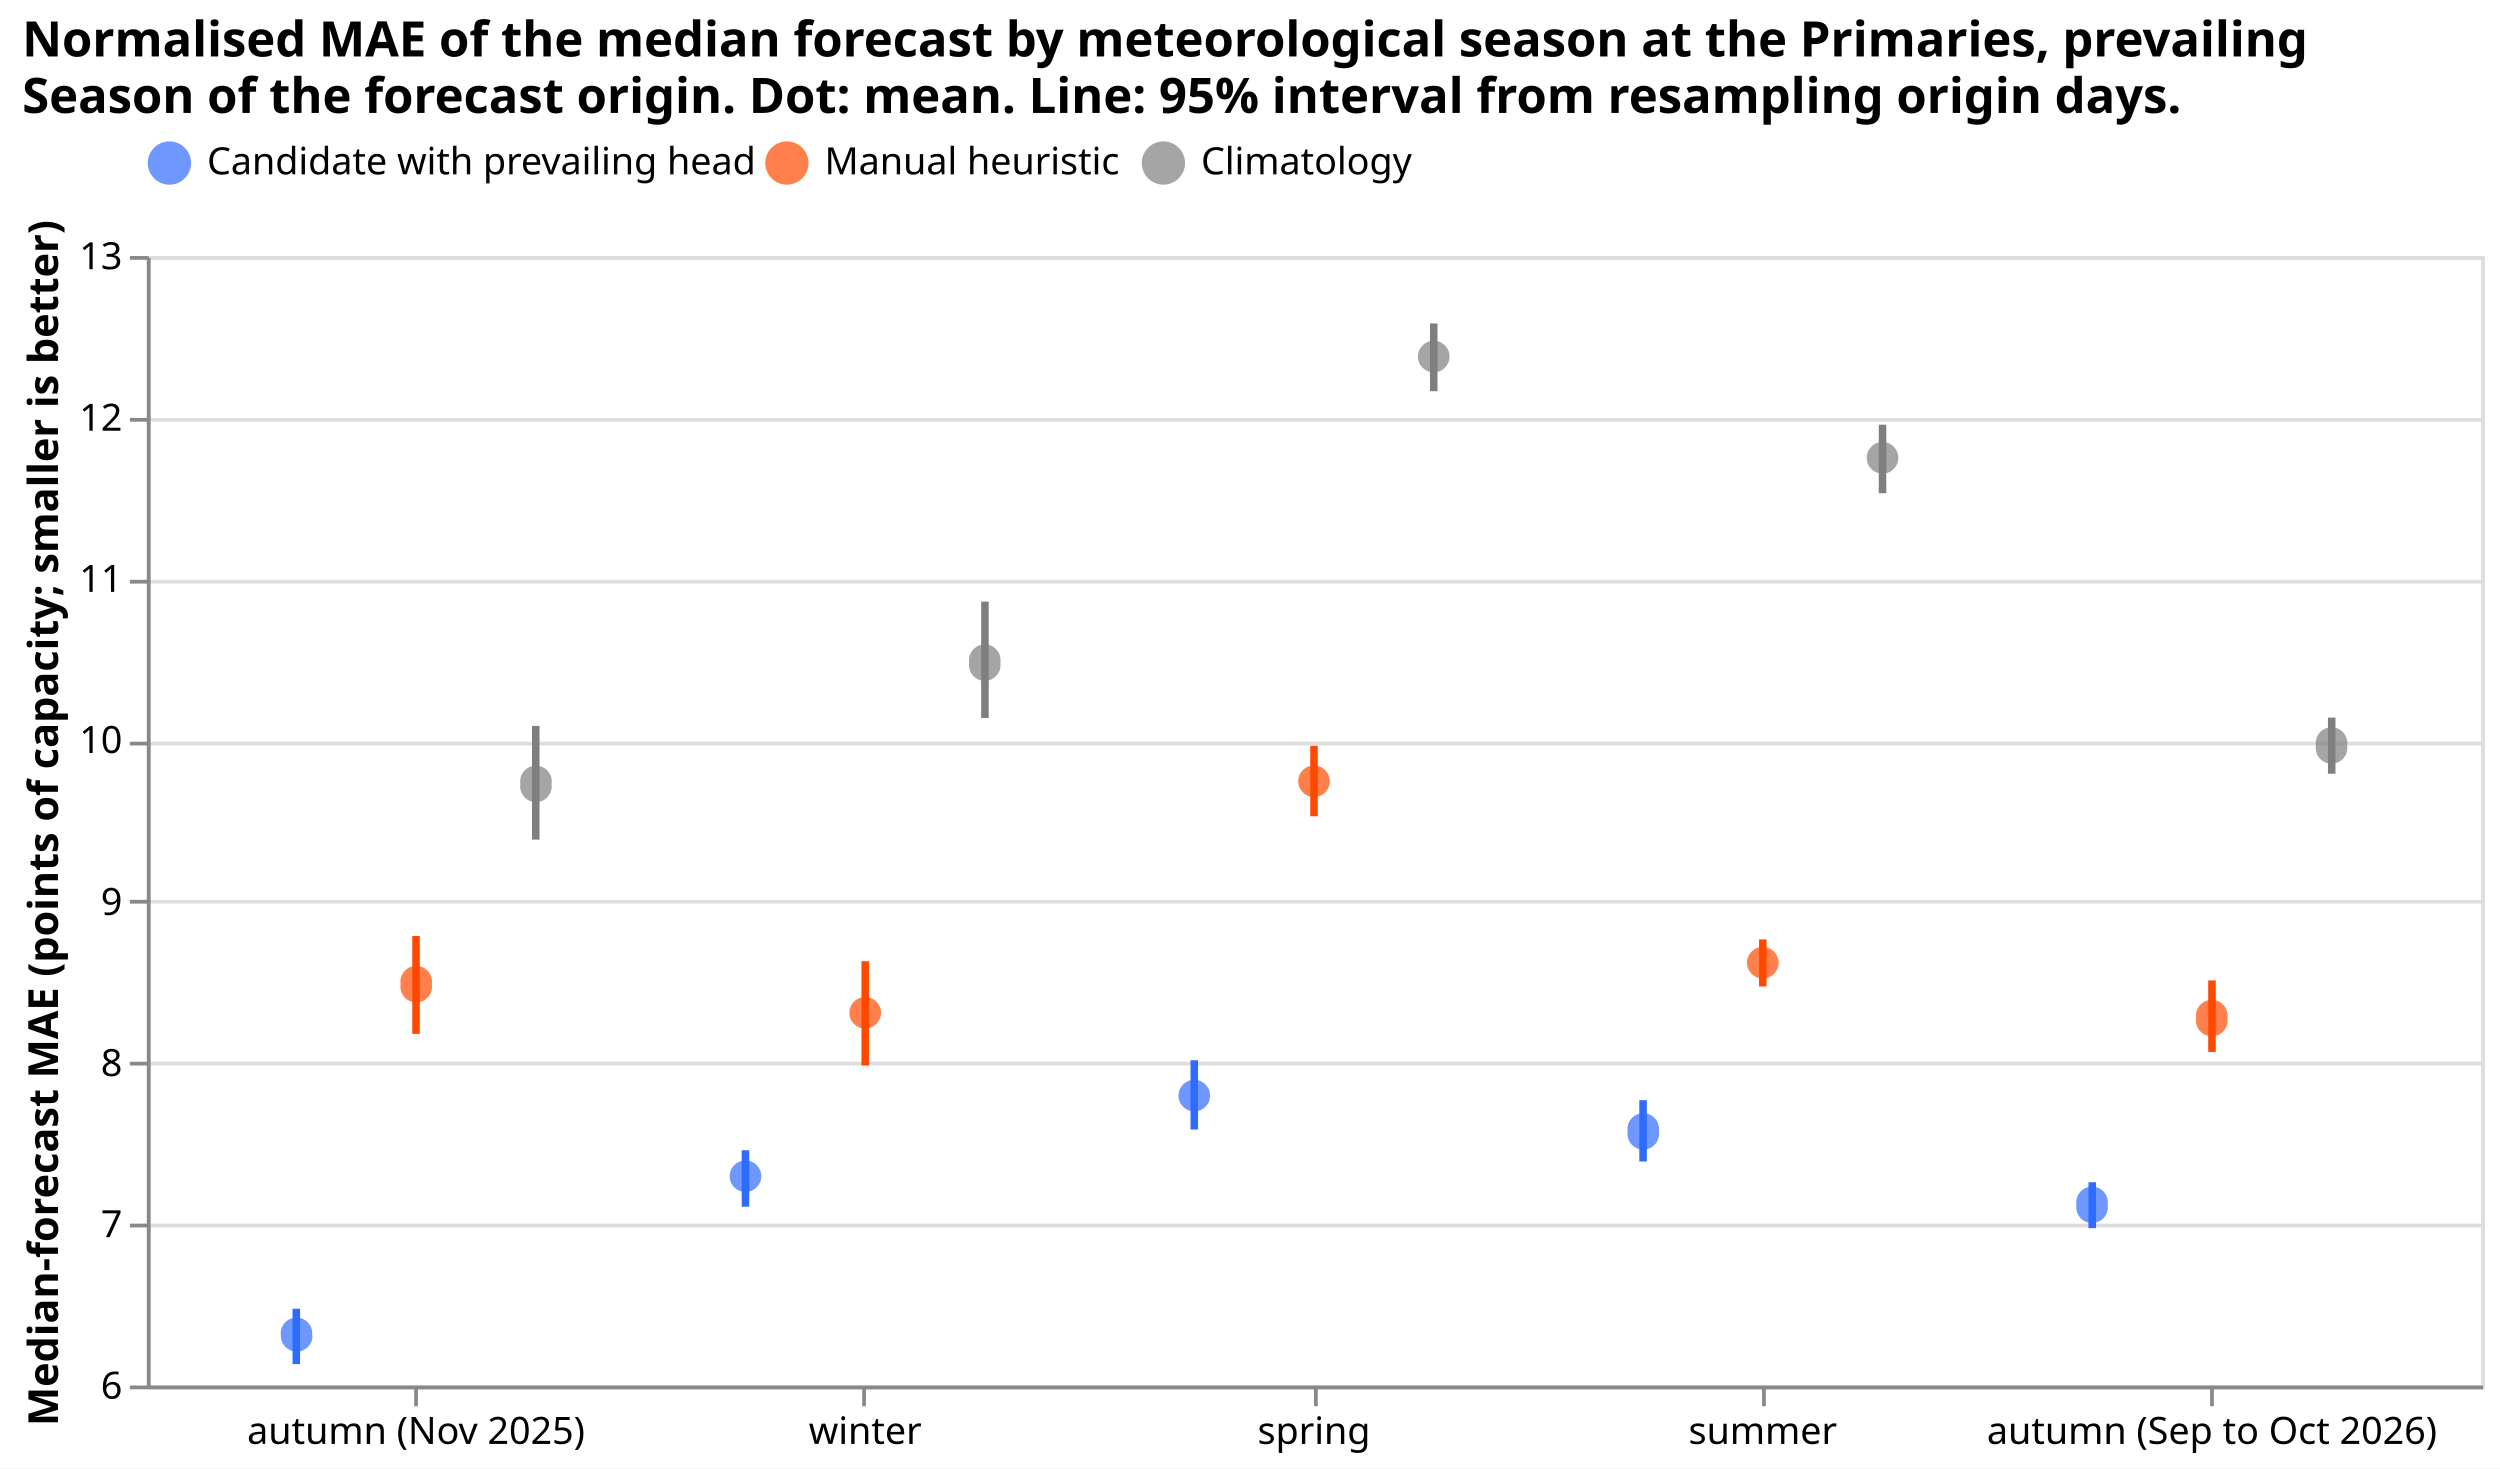
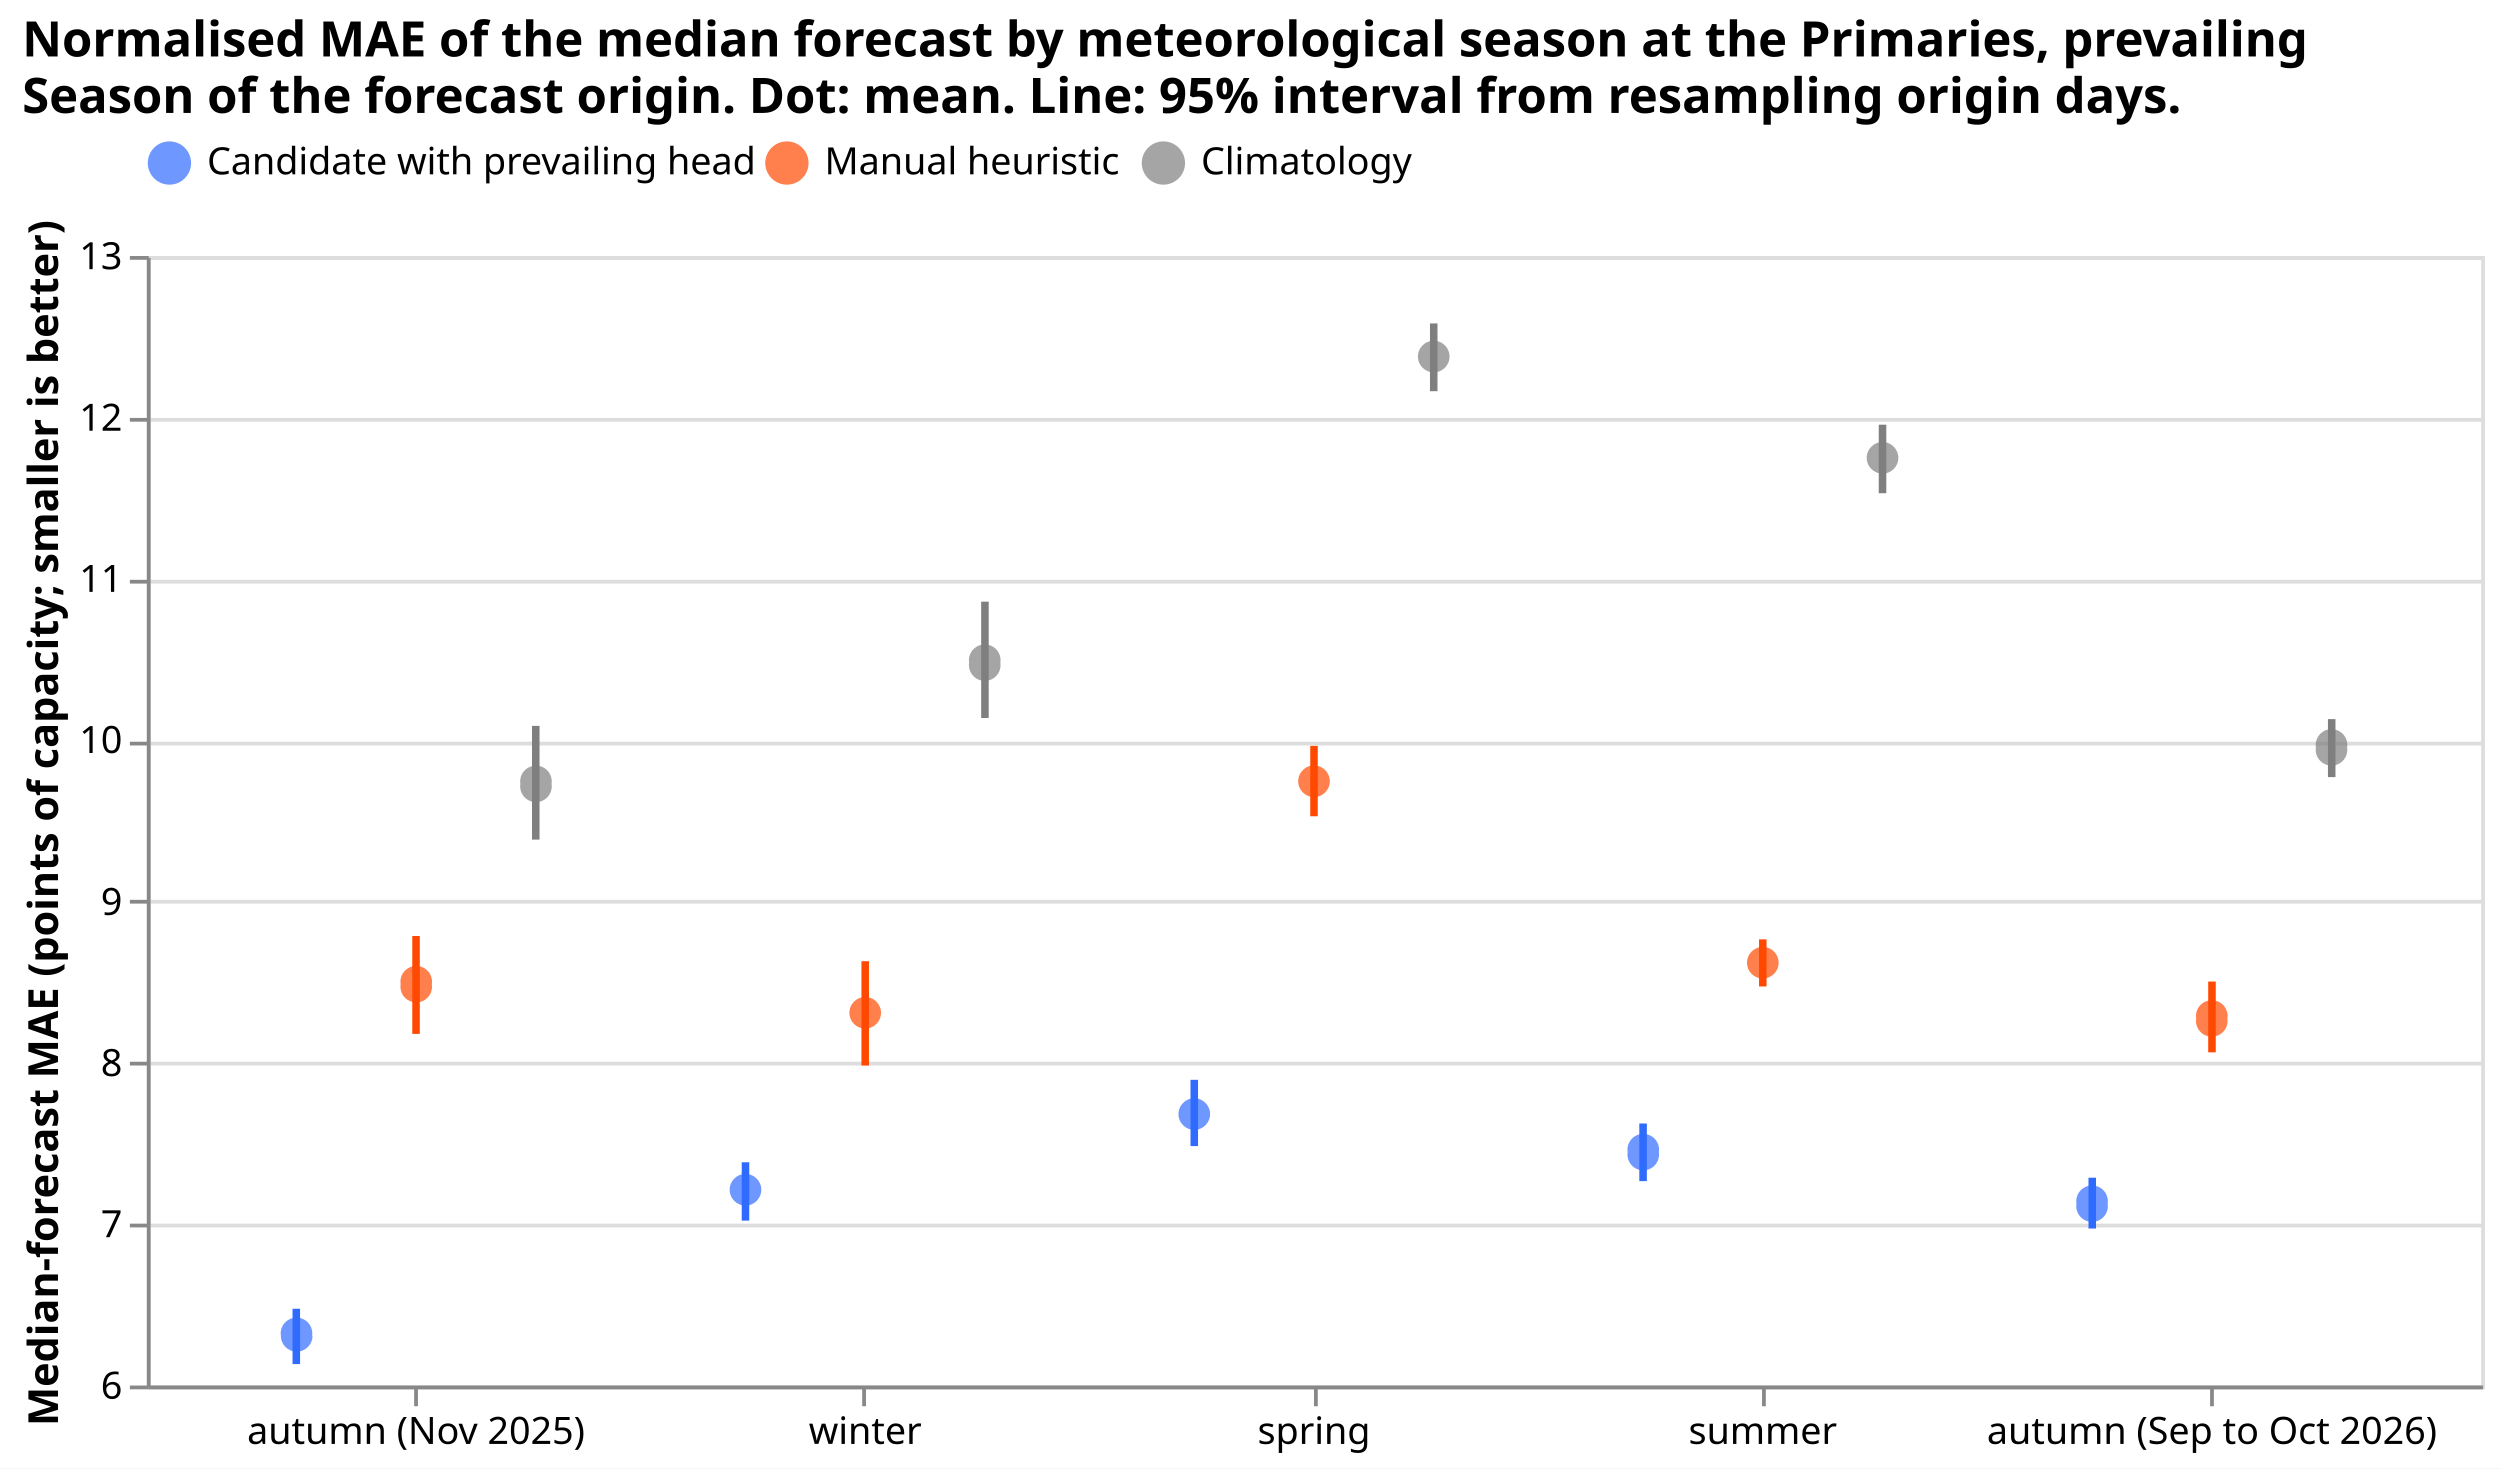
<svg xmlns="http://www.w3.org/2000/svg" width="664" height="390" class="marks" viewBox="0 0 664 390">
  <path fill="#fff" d="M0 0h664v390H0z" />
  <g fill="none" stroke-miterlimit="10" aria-roledescription="group mark container" class="mark-group role-frame root">
    <path stroke="#ddd" d="M39.5 68.5h620v300h-620Z" aria-hidden="true" class="background" />
    <g aria-hidden="true" class="mark-group role-axis">
      <path stroke="#ddd" d="M39.5 368.5h620m-620-43h620m-620-43h620m-620-43h620m-620-42h620m-620-43h620m-620-43h620m-620-43h620" class="mark-rule role-axis-grid" pointer-events="none" />
    </g>
    <g aria-label="X-axis for a discrete scale with 5 values: autumn (Nov 2025), winter, spring, summer, autumn (Sep to Oct 2026)" aria-roledescription="axis" class="mark-group role-axis" pointer-events="none">
      <path stroke="#888" d="M110.5 368.5v5m119-5v5m120-5v5m119-5v5m119-5v5" class="mark-rule role-axis-tick" />
      <g fill="#000" class="mark-text role-axis-label" font-family="sans-serif" font-size="10" text-anchor="middle">
        <text transform="translate(110.5 383.5)">autumn (Nov 2025)</text>
        <text transform="translate(229.8 383.5)">winter</text>
        <text transform="translate(349 383.5)">spring</text>
        <text transform="translate(468.2 383.5)">summer</text>
        <text transform="translate(587.5 383.5)">autumn (Sep to Oct 2026)</text>
      </g>
      <path stroke="#888" d="M39.5 368.5h620" class="mark-rule role-axis-domain" />
    </g>
    <g aria-label="Y-axis titled 'Median-forecast MAE (points of capacity; smaller is better)' for a linear scale with values from 6 to 13" aria-roledescription="axis" class="mark-group role-axis" pointer-events="none">
      <path stroke="#888" d="M39.5 368.5h-5m5-43h-5m5-43h-5m5-43h-5m5-42h-5m5-43h-5m5-43h-5m5-43h-5" class="mark-rule role-axis-tick" />
      <g fill="#000" class="mark-text role-axis-label" font-family="sans-serif" font-size="10" text-anchor="end">
        <text transform="translate(32.5 371.5)">6</text>
        <text transform="translate(32.5 328.6)">7</text>
        <text transform="translate(32.5 285.8)">8</text>
        <text transform="translate(32.5 243)">9</text>
        <text transform="translate(32.5 200)">10</text>
        <text transform="translate(32.5 157.2)">11</text>
        <text transform="translate(32.5 114.4)">12</text>
        <text transform="translate(32.5 71.5)">13</text>
      </g>
      <path stroke="#888" d="M39.5 368.5v-300" class="mark-rule role-axis-domain" />
      <text fill="#000" class="mark-text role-axis-title" font-family="sans-serif" font-size="11" font-weight="bold" text-anchor="middle" transform="rotate(-90 117 101.6)">Median-forecast MAE (points of capacity; smaller is better)</text>
    </g>
    <g aria-roledescription="symbol mark container" class="mark-symbol role-mark layer_0_marks">
      <path fill="#306bff" d="M83 354.8a4.2 4.2 0 1 1-8.4 0 4.2 4.2 0 1 1 8.3 0" aria-label="group: autumn (Nov 2025); Median-forecast MAE (points of capacity; smaller is better): 6.30826681146; system: Candidate with prevailing head" aria-roledescription="point" opacity=".7" />
      <path fill="#ff4901" d="M114.7 261.4a4.2 4.2 0 1 1-8.3 0 4.2 4.2 0 1 1 8.3 0" aria-label="group: autumn (Nov 2025); Median-forecast MAE (points of capacity; smaller is better): 8.48666977766; system: Manual heuristic" aria-roledescription="point" opacity=".7" />
      <path fill="#7f7f7f" d="M146.5 208.2a4.2 4.2 0 1 1-8.3 0 4.2 4.2 0 1 1 8.3 0" aria-label="group: autumn (Nov 2025); Median-forecast MAE (points of capacity; smaller is better): 9.72924411449; system: Climatology" aria-roledescription="point" opacity=".7" />
-       <path fill="#306bff" d="M202.2 312.4a4.2 4.2 0 1 1-8.4 0 4.2 4.2 0 1 1 8.4 0" aria-label="group: winter; Median-forecast MAE (points of capacity; smaller is better): 7.2962317027; system: Candidate with prevailing head" aria-roledescription="point" opacity=".7" />
+       <path fill="#306bff" d="M202.2 316a4.2 4.2 0 1 1-8.4 0 4.2 4.2 0 1 1 8.4 0" aria-label="group: winter; Median-forecast MAE (points of capacity; smaller is better): 7.21428034657; system: Candidate with prevailing head" aria-roledescription="point" opacity=".7" />
      <path fill="#ff4901" d="M234 269a4.2 4.2 0 1 1-8.4 0 4.2 4.2 0 1 1 8.4 0" aria-label="group: winter; Median-forecast MAE (points of capacity; smaller is better): 8.3111162499; system: Manual heuristic" aria-roledescription="point" opacity=".7" />
      <path fill="#7f7f7f" d="M265.7 176a4.2 4.2 0 1 1-8.3 0 4.2 4.2 0 1 1 8.3 0" aria-label="group: winter; Median-forecast MAE (points of capacity; smaller is better): 10.4814688327; system: Climatology" aria-roledescription="point" opacity=".7" />
-       <path fill="#306bff" d="M321.4 291a4.2 4.2 0 1 1-8.4 0 4.2 4.2 0 1 1 8.4 0" aria-label="group: spring; Median-forecast MAE (points of capacity; smaller is better): 7.79492906996; system: Candidate with prevailing head" aria-roledescription="point" opacity=".7" />
+       <path fill="#306bff" d="M321.4 295.9a4.2 4.2 0 1 1-8.4 0 4.2 4.2 0 1 1 8.4 0" aria-label="group: spring; Median-forecast MAE (points of capacity; smaller is better): 7.68336261448; system: Candidate with prevailing head" aria-roledescription="point" opacity=".7" />
      <path fill="#ff4901" d="M353.2 207.5a4.2 4.2 0 1 1-8.4 0 4.2 4.2 0 1 1 8.4 0" aria-label="group: spring; Median-forecast MAE (points of capacity; smaller is better): 9.74585393993; system: Manual heuristic" aria-roledescription="point" opacity=".7" />
      <path fill="#7f7f7f" d="M385 94.7a4.2 4.2 0 1 1-8.4 0 4.2 4.2 0 1 1 8.4 0" aria-label="group: spring; Median-forecast MAE (points of capacity; smaller is better): 12.3760645212; system: Climatology" aria-roledescription="point" opacity=".7" />
-       <path fill="#306bff" d="M440.6 300.5a4.2 4.2 0 1 1-8.3 0 4.2 4.2 0 1 1 8.3 0" aria-label="group: summer; Median-forecast MAE (points of capacity; smaller is better): 7.57546752532; system: Candidate with prevailing head" aria-roledescription="point" opacity=".7" />
+       <path fill="#306bff" d="M440.6 306a4.2 4.2 0 1 1-8.3 0 4.2 4.2 0 1 1 8.3 0" aria-label="group: summer; Median-forecast MAE (points of capacity; smaller is better): 7.44484770926; system: Candidate with prevailing head" aria-roledescription="point" opacity=".7" />
      <path fill="#ff4901" d="M472.4 255.7a4.2 4.2 0 1 1-8.4 0 4.2 4.2 0 1 1 8.4 0" aria-label="group: summer; Median-forecast MAE (points of capacity; smaller is better): 8.6208846437; system: Manual heuristic" aria-roledescription="point" opacity=".7" />
      <path fill="#7f7f7f" d="M504.2 121.6a4.2 4.2 0 1 1-8.4 0 4.2 4.2 0 1 1 8.4 0" aria-label="group: summer; Median-forecast MAE (points of capacity; smaller is better): 11.7497258239; system: Climatology" aria-roledescription="point" opacity=".7" />
-       <path fill="#306bff" d="M559.8 320a4.2 4.2 0 1 1-8.3 0 4.2 4.2 0 1 1 8.3 0" aria-label="group: autumn (Sep to Oct 2026); Median-forecast MAE (points of capacity; smaller is better): 7.12196204872; system: Candidate with prevailing head" aria-roledescription="point" opacity=".7" />
-       <path fill="#ff4901" d="M591.6 270.4a4.2 4.2 0 1 1-8.3 0 4.2 4.2 0 1 1 8.3 0" aria-label="group: autumn (Sep to Oct 2026); Median-forecast MAE (points of capacity; smaller is better): 8.27825922142; system: Manual heuristic" aria-roledescription="point" opacity=".7" />
-       <path fill="#7f7f7f" d="M623.4 198a4.2 4.2 0 1 1-8.3 0 4.2 4.2 0 1 1 8.3 0" aria-label="group: autumn (Sep to Oct 2026); Median-forecast MAE (points of capacity; smaller is better): 9.9666236744; system: Climatology" aria-roledescription="point" opacity=".7" />
+       <path fill="#306bff" d="M559.8 319.7a4.2 4.2 0 1 1-8.3 0 4.2 4.2 0 1 1 8.3 0" aria-label="group: autumn (Sep to Oct 2026); Median-forecast MAE (points of capacity; smaller is better): 7.12811127492; system: Candidate with prevailing head" aria-roledescription="point" opacity=".7" />
+       <path fill="#ff4901" d="M591.6 270.5a4.2 4.2 0 1 1-8.3 0 4.2 4.2 0 1 1 8.3 0" aria-label="group: autumn (Sep to Oct 2026); Median-forecast MAE (points of capacity; smaller is better): 8.2738341386; system: Manual heuristic" aria-roledescription="point" opacity=".7" />
+       <path fill="#7f7f7f" d="M623.4 198.5a4.2 4.2 0 1 1-8.3 0 4.2 4.2 0 1 1 8.3 0" aria-label="group: autumn (Sep to Oct 2026); Median-forecast MAE (points of capacity; smaller is better): 9.95490866965; system: Climatology" aria-roledescription="point" opacity=".7" />
    </g>
    <g stroke-width="2" aria-roledescription="rule mark container" class="mark-rule role-mark layer_1_marks">
      <path stroke="#306bff" d="M78.7 362.3v-14.7" aria-label="group: autumn (Nov 2025); lo: 6.13210136235; hi: 6.47406223003; system: Candidate with prevailing head" aria-roledescription="rule mark" />
      <path stroke="#ff4901" d="M110.5 274.6v-26" aria-label="group: autumn (Nov 2025); lo: 8.18025899644; hi: 8.78668616326; system: Manual heuristic" aria-roledescription="rule mark" />
      <path stroke="#7f7f7f" d="M142.3 223v-30.2" aria-label="group: autumn (Nov 2025); lo: 9.38126530751; hi: 10.0881380054; system: Climatology" aria-roledescription="rule mark" />
-       <path stroke="#306bff" d="M198 320.5v-15" aria-label="group: winter; lo: 7.10781374084; hi: 7.4608120924; system: Candidate with prevailing head" aria-roledescription="rule mark" />
+       <path stroke="#306bff" d="M198 324.2v-15.5" aria-label="group: winter; lo: 7.0221284437; hi: 7.38397255998; system: Candidate with prevailing head" aria-roledescription="rule mark" />
      <path stroke="#ff4901" d="M229.8 283v-27.7" aria-label="group: winter; lo: 7.98442730347; hi: 8.63040501581; system: Manual heuristic" aria-roledescription="rule mark" />
      <path stroke="#7f7f7f" d="M261.6 190.7v-30.9" aria-label="group: winter; lo: 10.1358862355; hi: 10.857544948; system: Climatology" aria-roledescription="rule mark" />
-       <path stroke="#306bff" d="M317.2 300v-18.4" aria-label="group: spring; lo: 7.58598174523; hi: 8.01474064977; system: Candidate with prevailing head" aria-roledescription="rule mark" />
+       <path stroke="#306bff" d="M317.2 304.4v-17.6" aria-label="group: spring; lo: 7.48296006228; hi: 7.89434090884; system: Candidate with prevailing head" aria-roledescription="rule mark" />
      <path stroke="#ff4901" d="M349 216.8v-18.7" aria-label="group: spring; lo: 9.52810801207; hi: 9.96352294886; system: Manual heuristic" aria-roledescription="rule mark" />
      <path stroke="#7f7f7f" d="M380.8 103.9v-18" aria-label="group: spring; lo: 12.1633769124; hi: 12.5799064935; system: Climatology" aria-roledescription="rule mark" />
-       <path stroke="#306bff" d="M436.4 308.5v-16.3" aria-label="group: summer; lo: 7.38859599771; hi: 7.76971876804; system: Candidate with prevailing head" aria-roledescription="rule mark" />
+       <path stroke="#306bff" d="M436.4 313.7v-15.3" aria-label="group: summer; lo: 7.26623197677; hi: 7.62294076562; system: Candidate with prevailing head" aria-roledescription="rule mark" />
      <path stroke="#ff4901" d="M468.2 262v-12.5" aria-label="group: summer; lo: 8.47331043677; hi: 8.7638639911; system: Manual heuristic" aria-roledescription="rule mark" />
      <path stroke="#7f7f7f" d="M500 131v-18.2" aria-label="group: summer; lo: 11.5303366635; hi: 11.955234649; system: Climatology" aria-roledescription="rule mark" />
-       <path stroke="#306bff" d="M555.7 326.2V314" aria-label="group: autumn (Sep to Oct 2026); lo: 6.97497168526; hi: 7.26228383376; system: Candidate with prevailing head" aria-roledescription="rule mark" />
-       <path stroke="#ff4901" d="M587.5 279.4v-19" aria-label="group: autumn (Sep to Oct 2026); lo: 8.06748990715; hi: 8.50951408964; system: Manual heuristic" aria-roledescription="rule mark" />
-       <path stroke="#7f7f7f" d="M619.3 205.5v-14.9" aria-label="group: autumn (Sep to Oct 2026); lo: 9.7910207968; hi: 10.1385926959; system: Climatology" aria-roledescription="rule mark" />
+       <path stroke="#306bff" d="M555.7 326.3v-13.5" aria-label="group: autumn (Sep to Oct 2026); lo: 6.97329470902; hi: 7.28814419196; system: Candidate with prevailing head" aria-roledescription="rule mark" />
+       <path stroke="#ff4901" d="M587.5 279.5v-18.8" aria-label="group: autumn (Sep to Oct 2026); lo: 8.06422394489; hi: 8.5037197579; system: Manual heuristic" aria-roledescription="rule mark" />
+       <path stroke="#7f7f7f" d="M619.3 206.4V191" aria-label="group: autumn (Sep to Oct 2026); lo: 9.77077081686; hi: 10.1303408068; system: Climatology" aria-roledescription="rule mark" />
    </g>
    <g aria-label="Symbol legend for fill color and stroke color with 3 values: Candidate with prevailing head, Manual heuristic, Climatology" aria-roledescription="legend" class="mark-group role-legend">
      <path d="M39 37h333v13H39Z" aria-hidden="true" class="background" pointer-events="none" />
      <g class="mark-group role-legend-entry">
        <g aria-roledescription="group mark container" class="mark-group role-scope" pointer-events="none">
          <path d="M39 37.3h152.8v12.5H39Z" aria-hidden="true" class="background" />
          <path fill="#306bff" stroke="#306bff" stroke-width="1.5" d="M50 43.3a5 5 0 1 1-10 0 5 5 0 1 1 10 0" class="mark-symbol role-legend-symbol" opacity=".7" />
          <text fill="#000" class="mark-text role-legend-label" font-family="sans-serif" font-size="10" transform="translate(55 46.3)">Candidate with prevailing head</text>
          <path d="M203 37.3h88.8v12.5H203Z" aria-hidden="true" class="background" />
          <path fill="#ff4901" stroke="#ff4901" stroke-width="1.5" d="M214 43.3a5 5 0 1 1-10 0 5 5 0 1 1 10 0" class="mark-symbol role-legend-symbol" opacity=".7" />
          <text fill="#000" class="mark-text role-legend-label" font-family="sans-serif" font-size="10" transform="translate(219 46.3)">Manual heuristic</text>
          <path d="M303 37.3h68.2v12.5H303Z" aria-hidden="true" class="background" />
          <path fill="#7f7f7f" stroke="#7f7f7f" stroke-width="1.5" d="M314 43.3a5 5 0 1 1-10 0 5 5 0 1 1 10 0" class="mark-symbol role-legend-symbol" opacity=".7" />
          <text fill="#000" class="mark-text role-legend-label" font-family="sans-serif" font-size="10" transform="translate(319 46.3)">Climatology</text>
        </g>
      </g>
    </g>
    <g class="mark-group role-title">
      <text fill="#000" aria-label="Title text 'Normalised MAE of the median forecast by meteorological season at the Primaries, prevailing Season of the forecast origin. Dot: mean. Line: 95% interval from resampling origin days.'" aria-roledescription="title" class="mark-text role-title-text" font-family="sans-serif" font-size="13" font-weight="bold" pointer-events="none" transform="translate(5.9 15)">
        <tspan>Normalised MAE of the median forecast by meteorological season at the Primaries, prevailing</tspan>
        <tspan x="0" dy="15">Season of the forecast origin. Dot: mean. Line: 95% interval from resampling origin days.</tspan>
      </text>
    </g>
  </g>
</svg>
